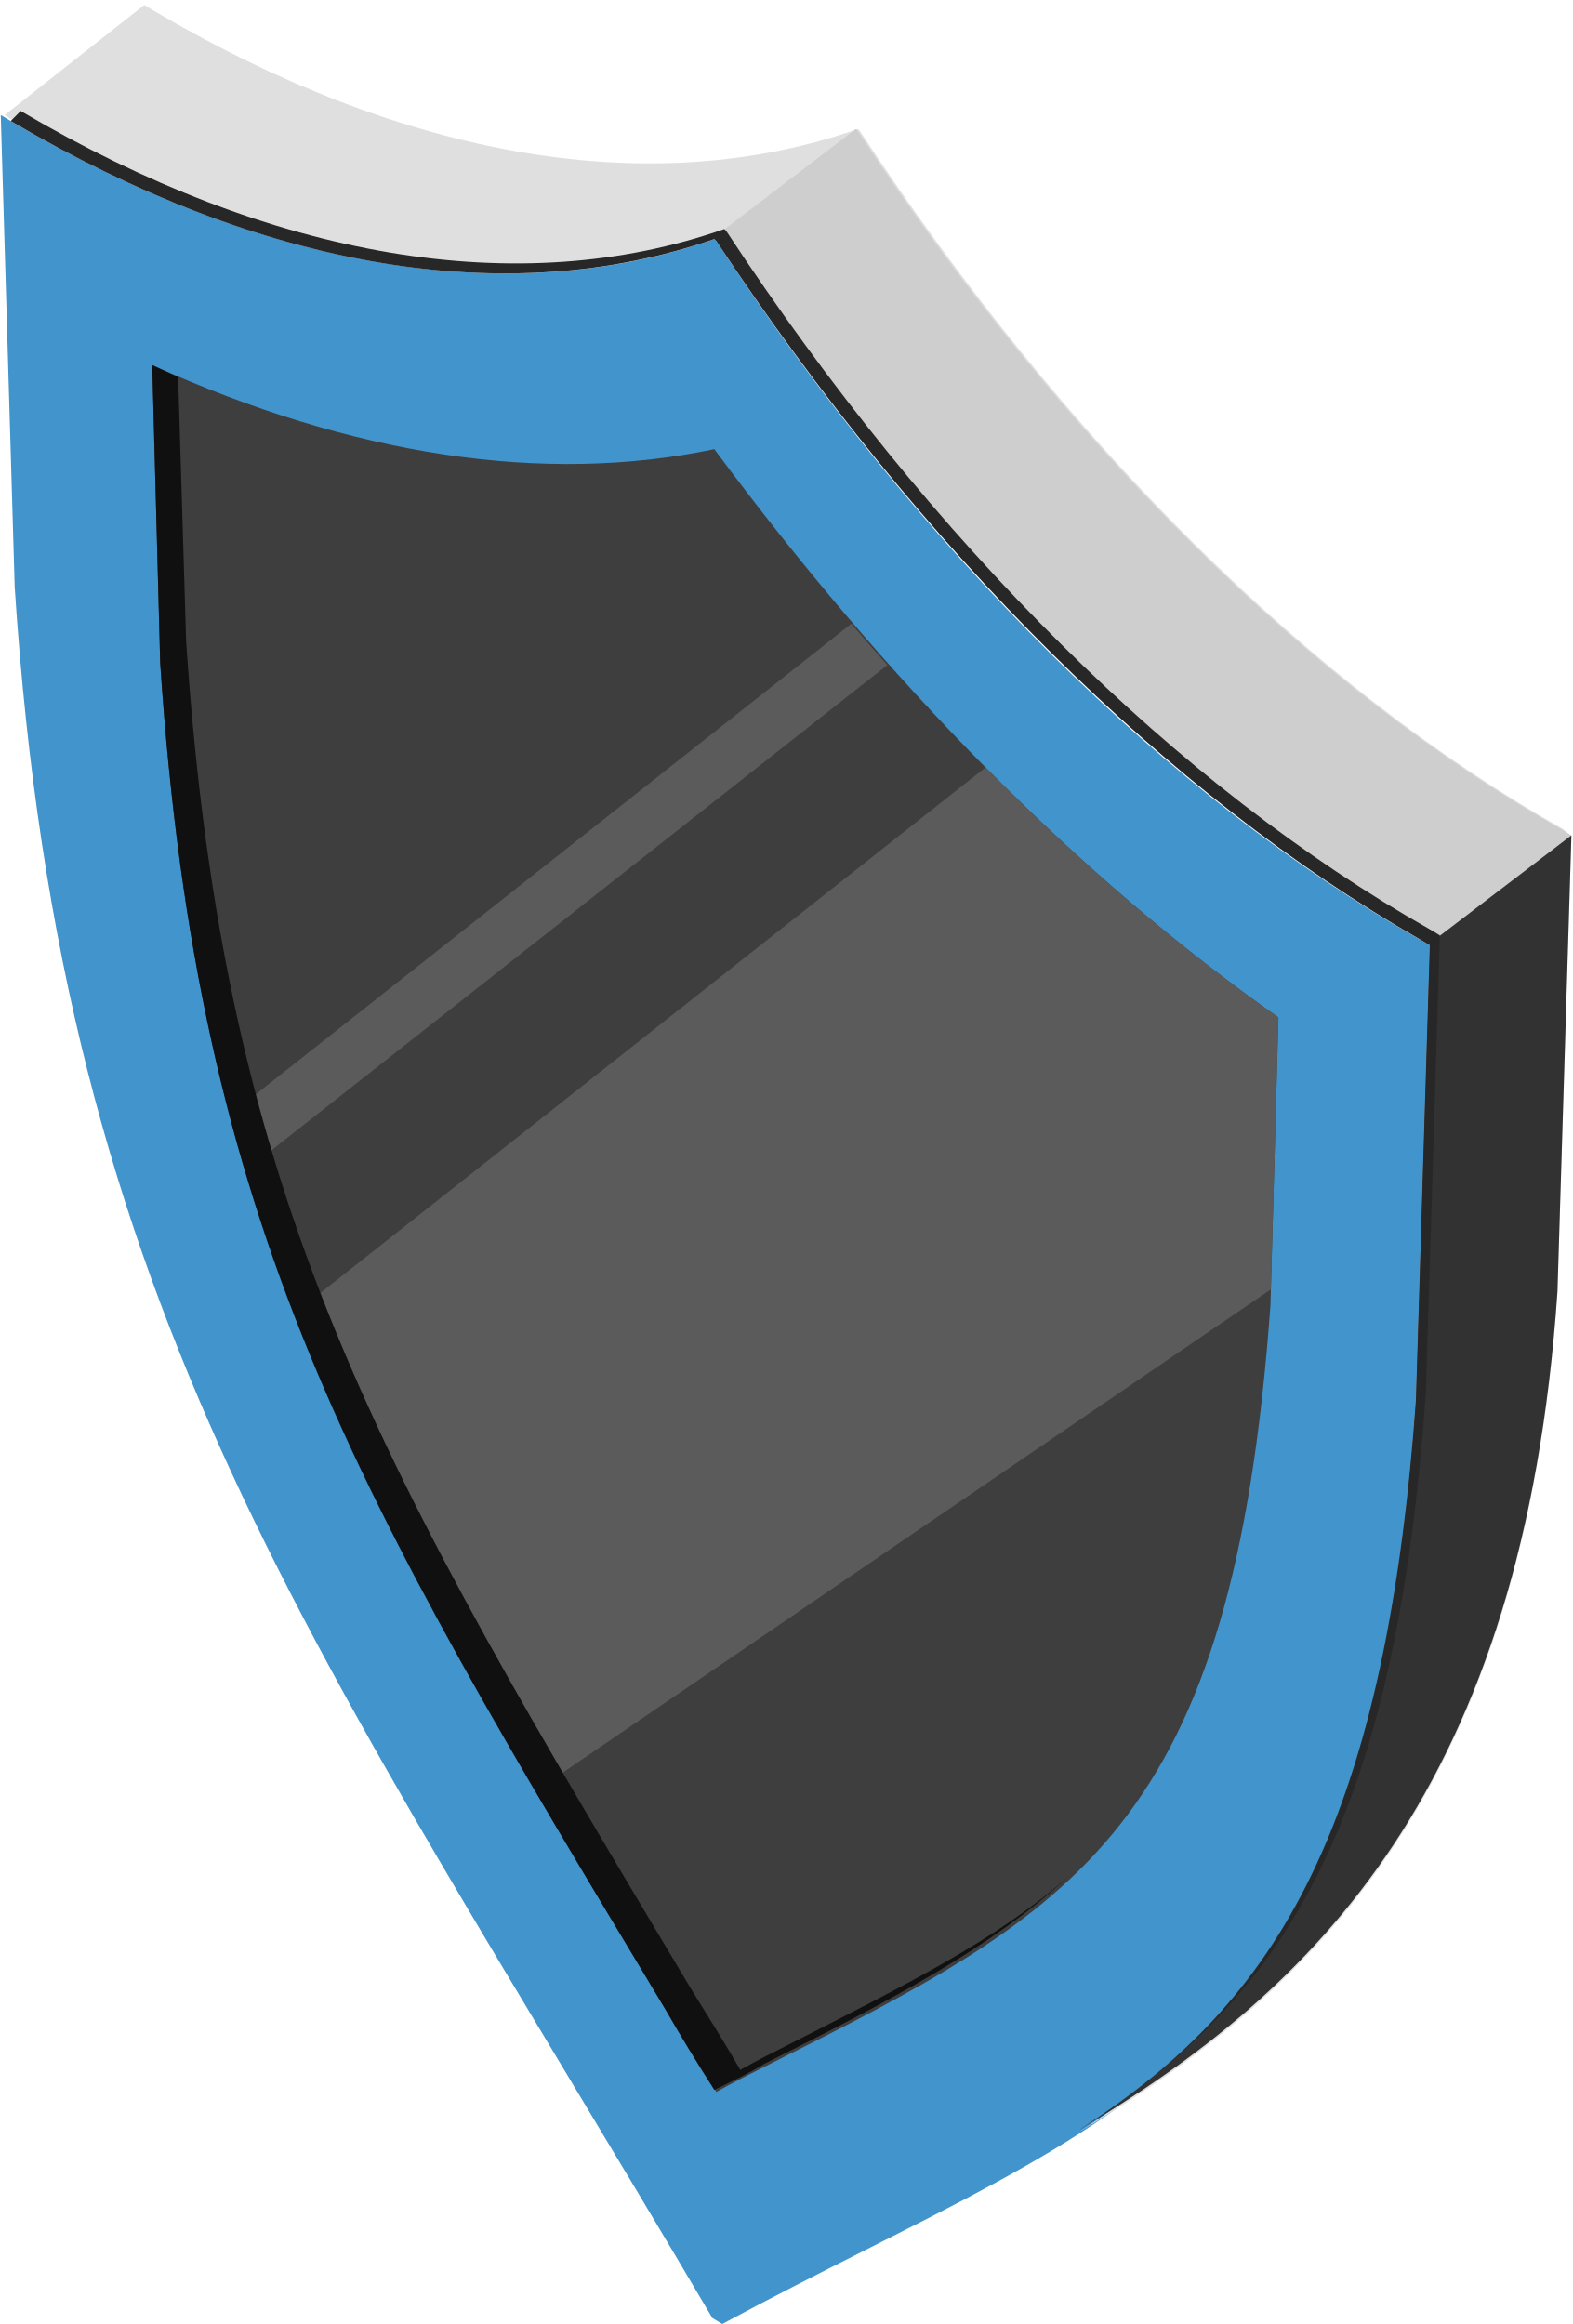
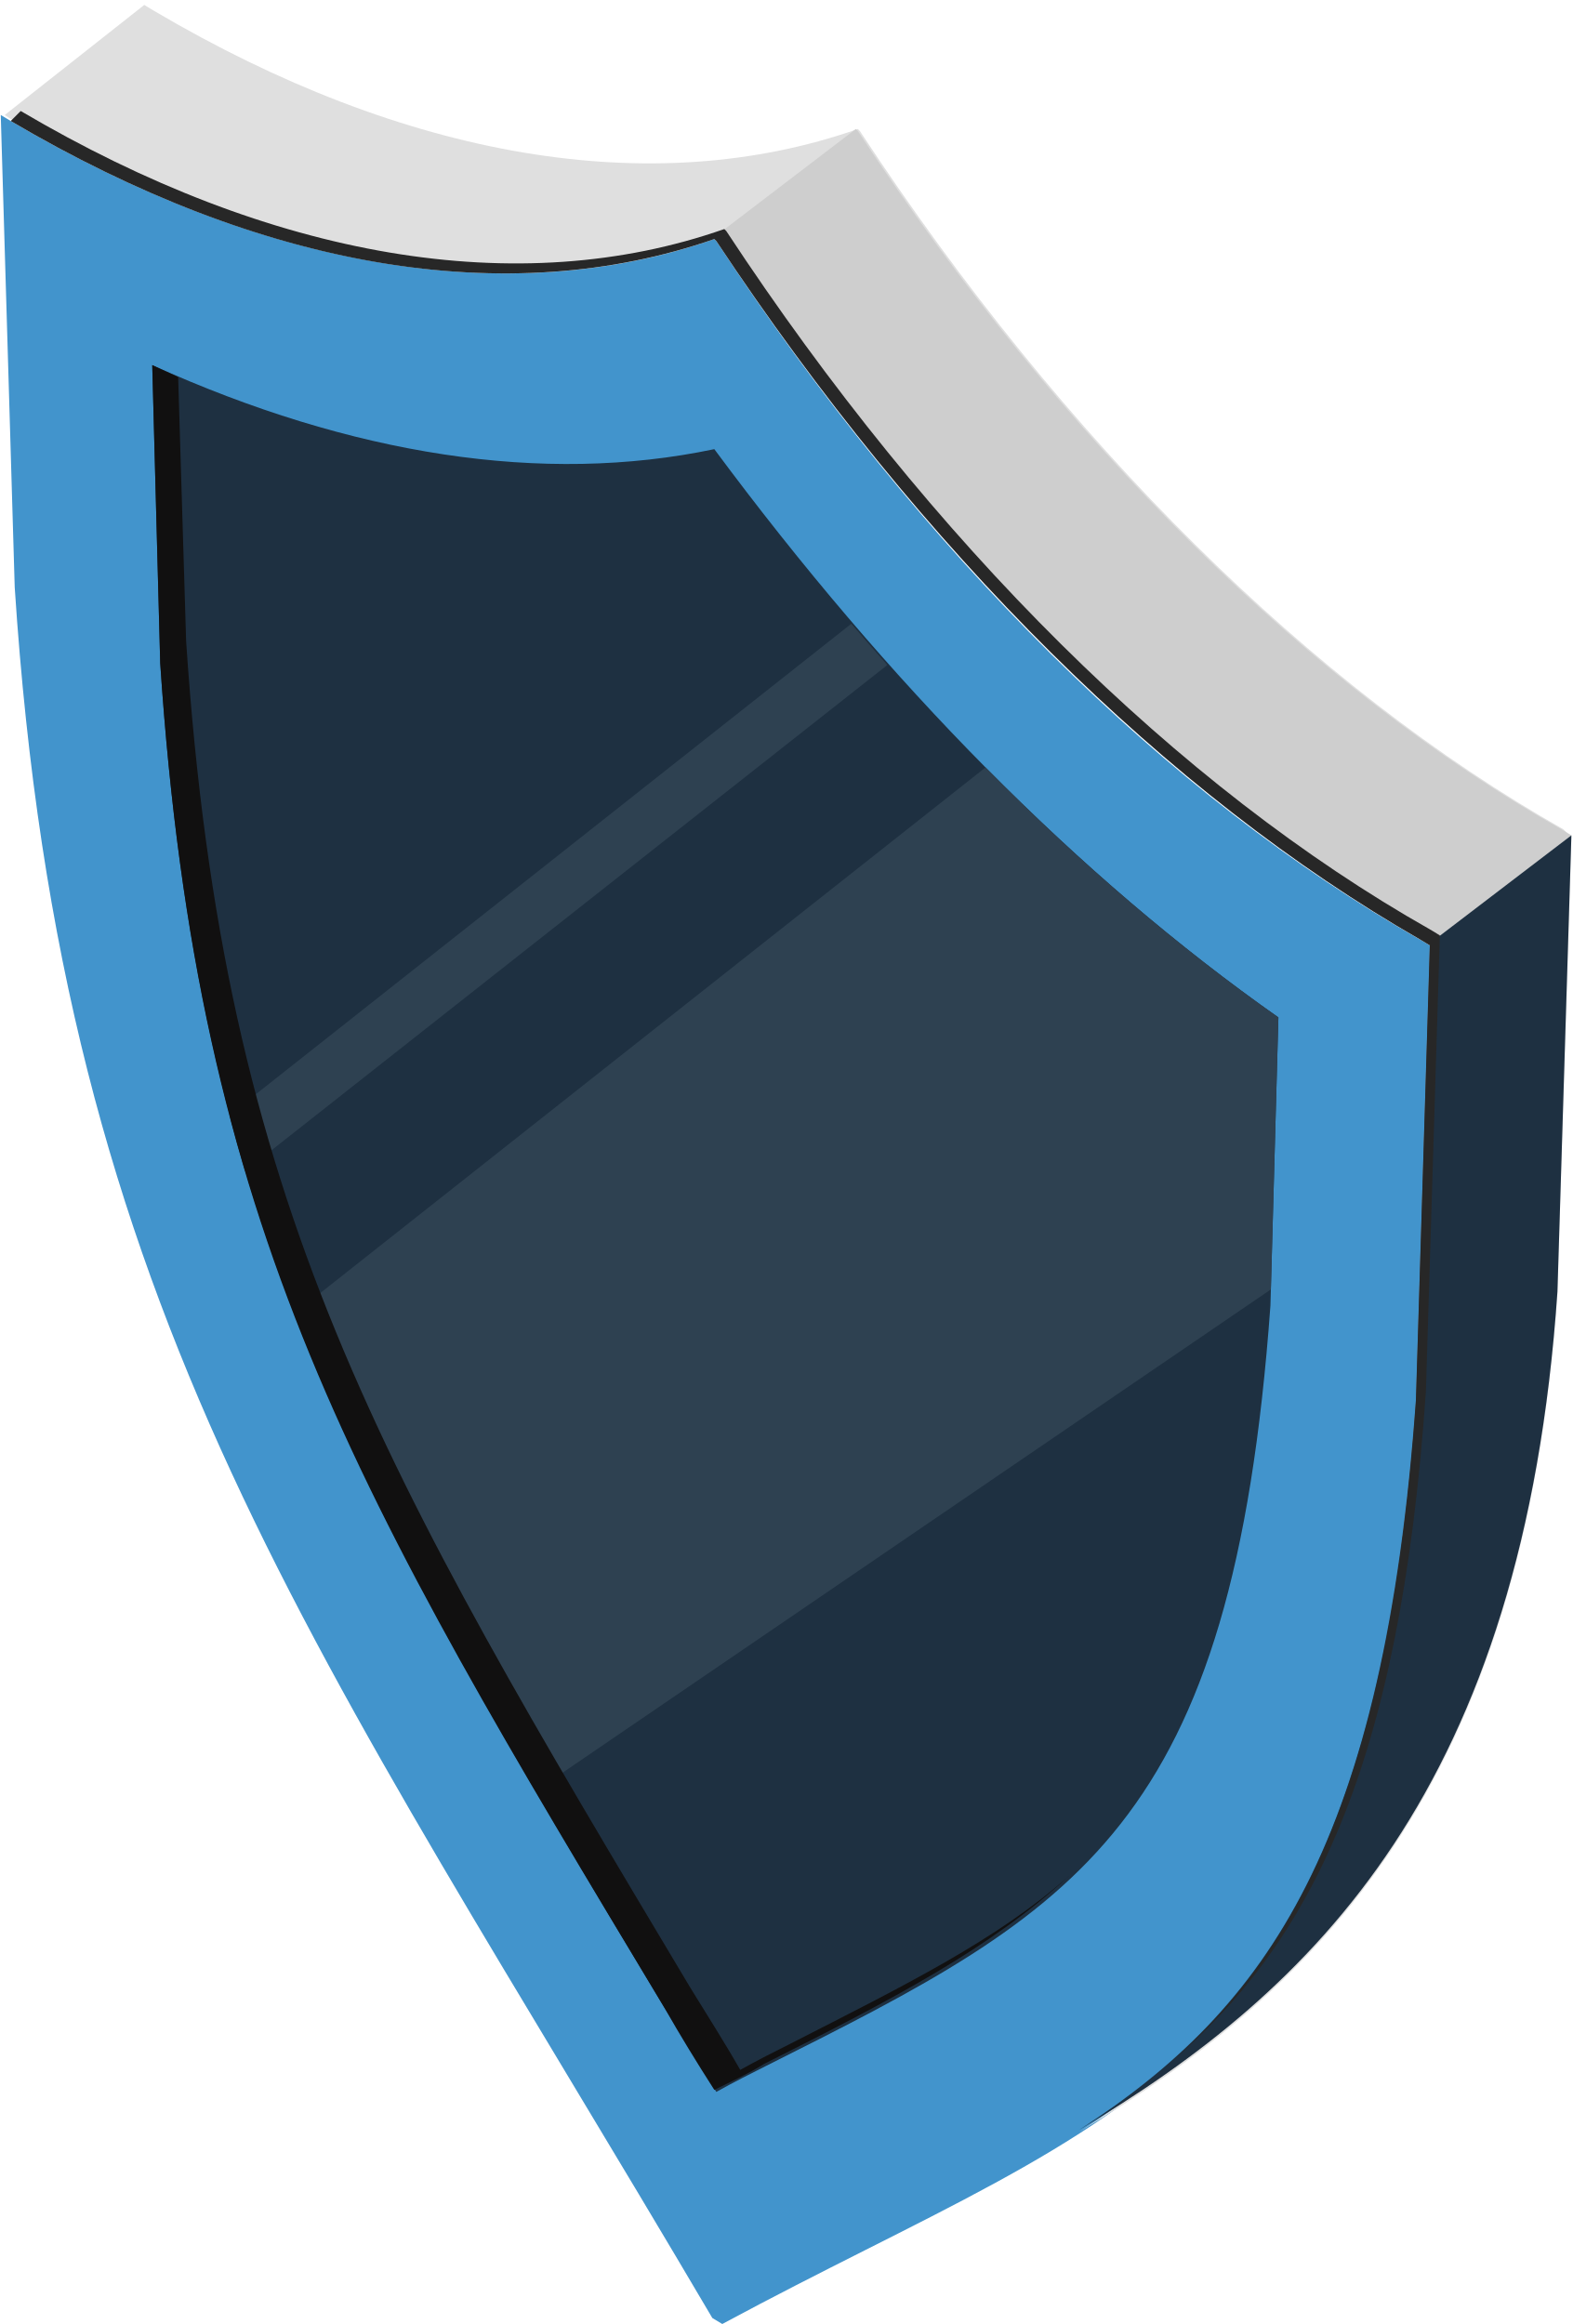
<svg xmlns="http://www.w3.org/2000/svg" width="268" height="396" fill="none">
  <path d="M241.93 160.065c-42.791-24.207-84.902-65.803-119.881-118.99l-.34-.341c-34.98 12.274-77.09 5.114-119.881-20.116L.13 19.595l2.377 80.463c8.15 124.787 50.602 178.997 118.862 294.919l1.698 1.023c68.261-36.822 110.712-41.936 118.863-157.176l2.377-77.736-2.377-1.023z" fill="#4294CC" />
  <path d="M266.381 141.313C223.591 117.106 181.48 75.51 146.5 22.323l-.339-.341C111.181 34.256 69.07 27.096 26.28 1.866L24.58.843.81 19.595l1.019.682c42.79 25.23 84.901 32.39 119.881 20.116l.34.34c35.319 53.188 77.09 94.784 119.881 119.332l1.698 1.023-2.378 77.736c-5.433 75.349-25.13 103.647-57.393 124.445 40.074-23.866 75.732-58.302 81.506-142.856l2.377-77.736-1.359-1.364z" fill="#DFDFDF" />
  <path d="M267.74 142.336l-1.698-1.023c-42.791-24.207-84.902-65.803-119.881-118.99l-.34-.341-24.112 18.41.34.342c35.319 53.187 77.09 94.783 119.881 119.331l1.698 1.023 24.112-18.752z" fill="#CECECE" />
-   <path d="M243.628 160.747l-2.377 77.736c-5.434 75.349-25.131 103.647-57.394 124.445 40.074-23.866 75.733-58.302 81.506-142.856l2.377-77.736-24.112 18.411z" fill="#323232" />
-   <path d="M113.219 342.13c-52.639-87.964-79.468-132.287-85.92-229.116l-1.359-50.8c33.961 15.342 66.563 20.456 95.769 14.32 29.546 39.89 62.149 72.962 96.109 96.828l-1.358 49.096c-6.453 89.328-32.942 102.966-85.921 129.56-2.717 1.364-5.433 2.727-8.49 4.432-3.056-4.773-5.773-9.546-8.83-14.32z" fill="#3E3E3E" />
-   <path fill-rule="evenodd" clip-rule="evenodd" d="M167.919 130.766c16.147 16.317 32.852 30.616 49.899 42.596l-1.282 46.348-125.268 85.479c-17.306-29.613-30.92-54.908-41.148-81.345l117.799-93.078zm-22.868-24.484a483.615 483.615 0 006.133 7.036L41.754 199.55a316.494 316.494 0 01-2.661-9.545l105.958-83.723z" fill="#5B5B5B" />
+   <path d="M243.628 160.747l-2.377 77.736c-5.434 75.349-25.131 103.647-57.394 124.445 40.074-23.866 75.733-58.302 81.506-142.856l2.377-77.736-24.112 18.411z" fill="#1E3041" />
+   <path d="M113.219 342.13c-52.639-87.964-79.468-132.287-85.92-229.116l-1.359-50.8c33.961 15.342 66.563 20.456 95.769 14.32 29.546 39.89 62.149 72.962 96.109 96.828l-1.358 49.096c-6.453 89.328-32.942 102.966-85.921 129.56-2.717 1.364-5.433 2.727-8.49 4.432-3.056-4.773-5.773-9.546-8.83-14.32z" fill="#1E3041" />
+   <path fill-rule="evenodd" clip-rule="evenodd" d="M167.919 130.766c16.147 16.317 32.852 30.616 49.899 42.596l-1.282 46.348-125.268 85.479c-17.306-29.613-30.92-54.908-41.148-81.345l117.799-93.078zm-22.868-24.484a483.615 483.615 0 006.133 7.036L41.754 199.55a316.494 316.494 0 01-2.661-9.545l105.958-83.723z" fill="#2E4151" />
  <path d="M134.614 348.267c-2.716 1.364-5.433 2.728-8.49 4.433-2.717-4.774-5.773-9.547-8.49-13.979-52.978-88.646-79.468-132.969-85.92-229.457l-1.359-45.005c-1.358-.682-3.056-1.364-4.415-2.046l1.359 50.801c6.452 96.829 32.942 141.152 85.92 229.116 2.717 4.774 5.434 9.206 8.49 13.979 2.717-1.364 5.774-2.727 8.491-4.432 21.734-10.91 38.715-19.775 51.959-32.049-12.225 10.91-28.187 18.752-47.545 28.639z" fill="#111010" />
  <path d="M243.628 158.36c-42.79-24.207-84.902-65.802-119.881-118.99l-.34-.341c-34.98 12.274-77.09 5.114-119.88-20.116l-1.699 1.705c42.79 25.23 84.562 32.39 119.881 20.116l.34.34c34.979 52.847 77.091 94.443 119.881 118.991l1.698 1.023-2.377 77.736c-4.415 62.393-19.018 92.737-42.111 112.853 24.112-20.457 39.394-50.46 43.809-114.558l2.377-77.736-1.698-1.023z" fill="#272727" />
</svg>
